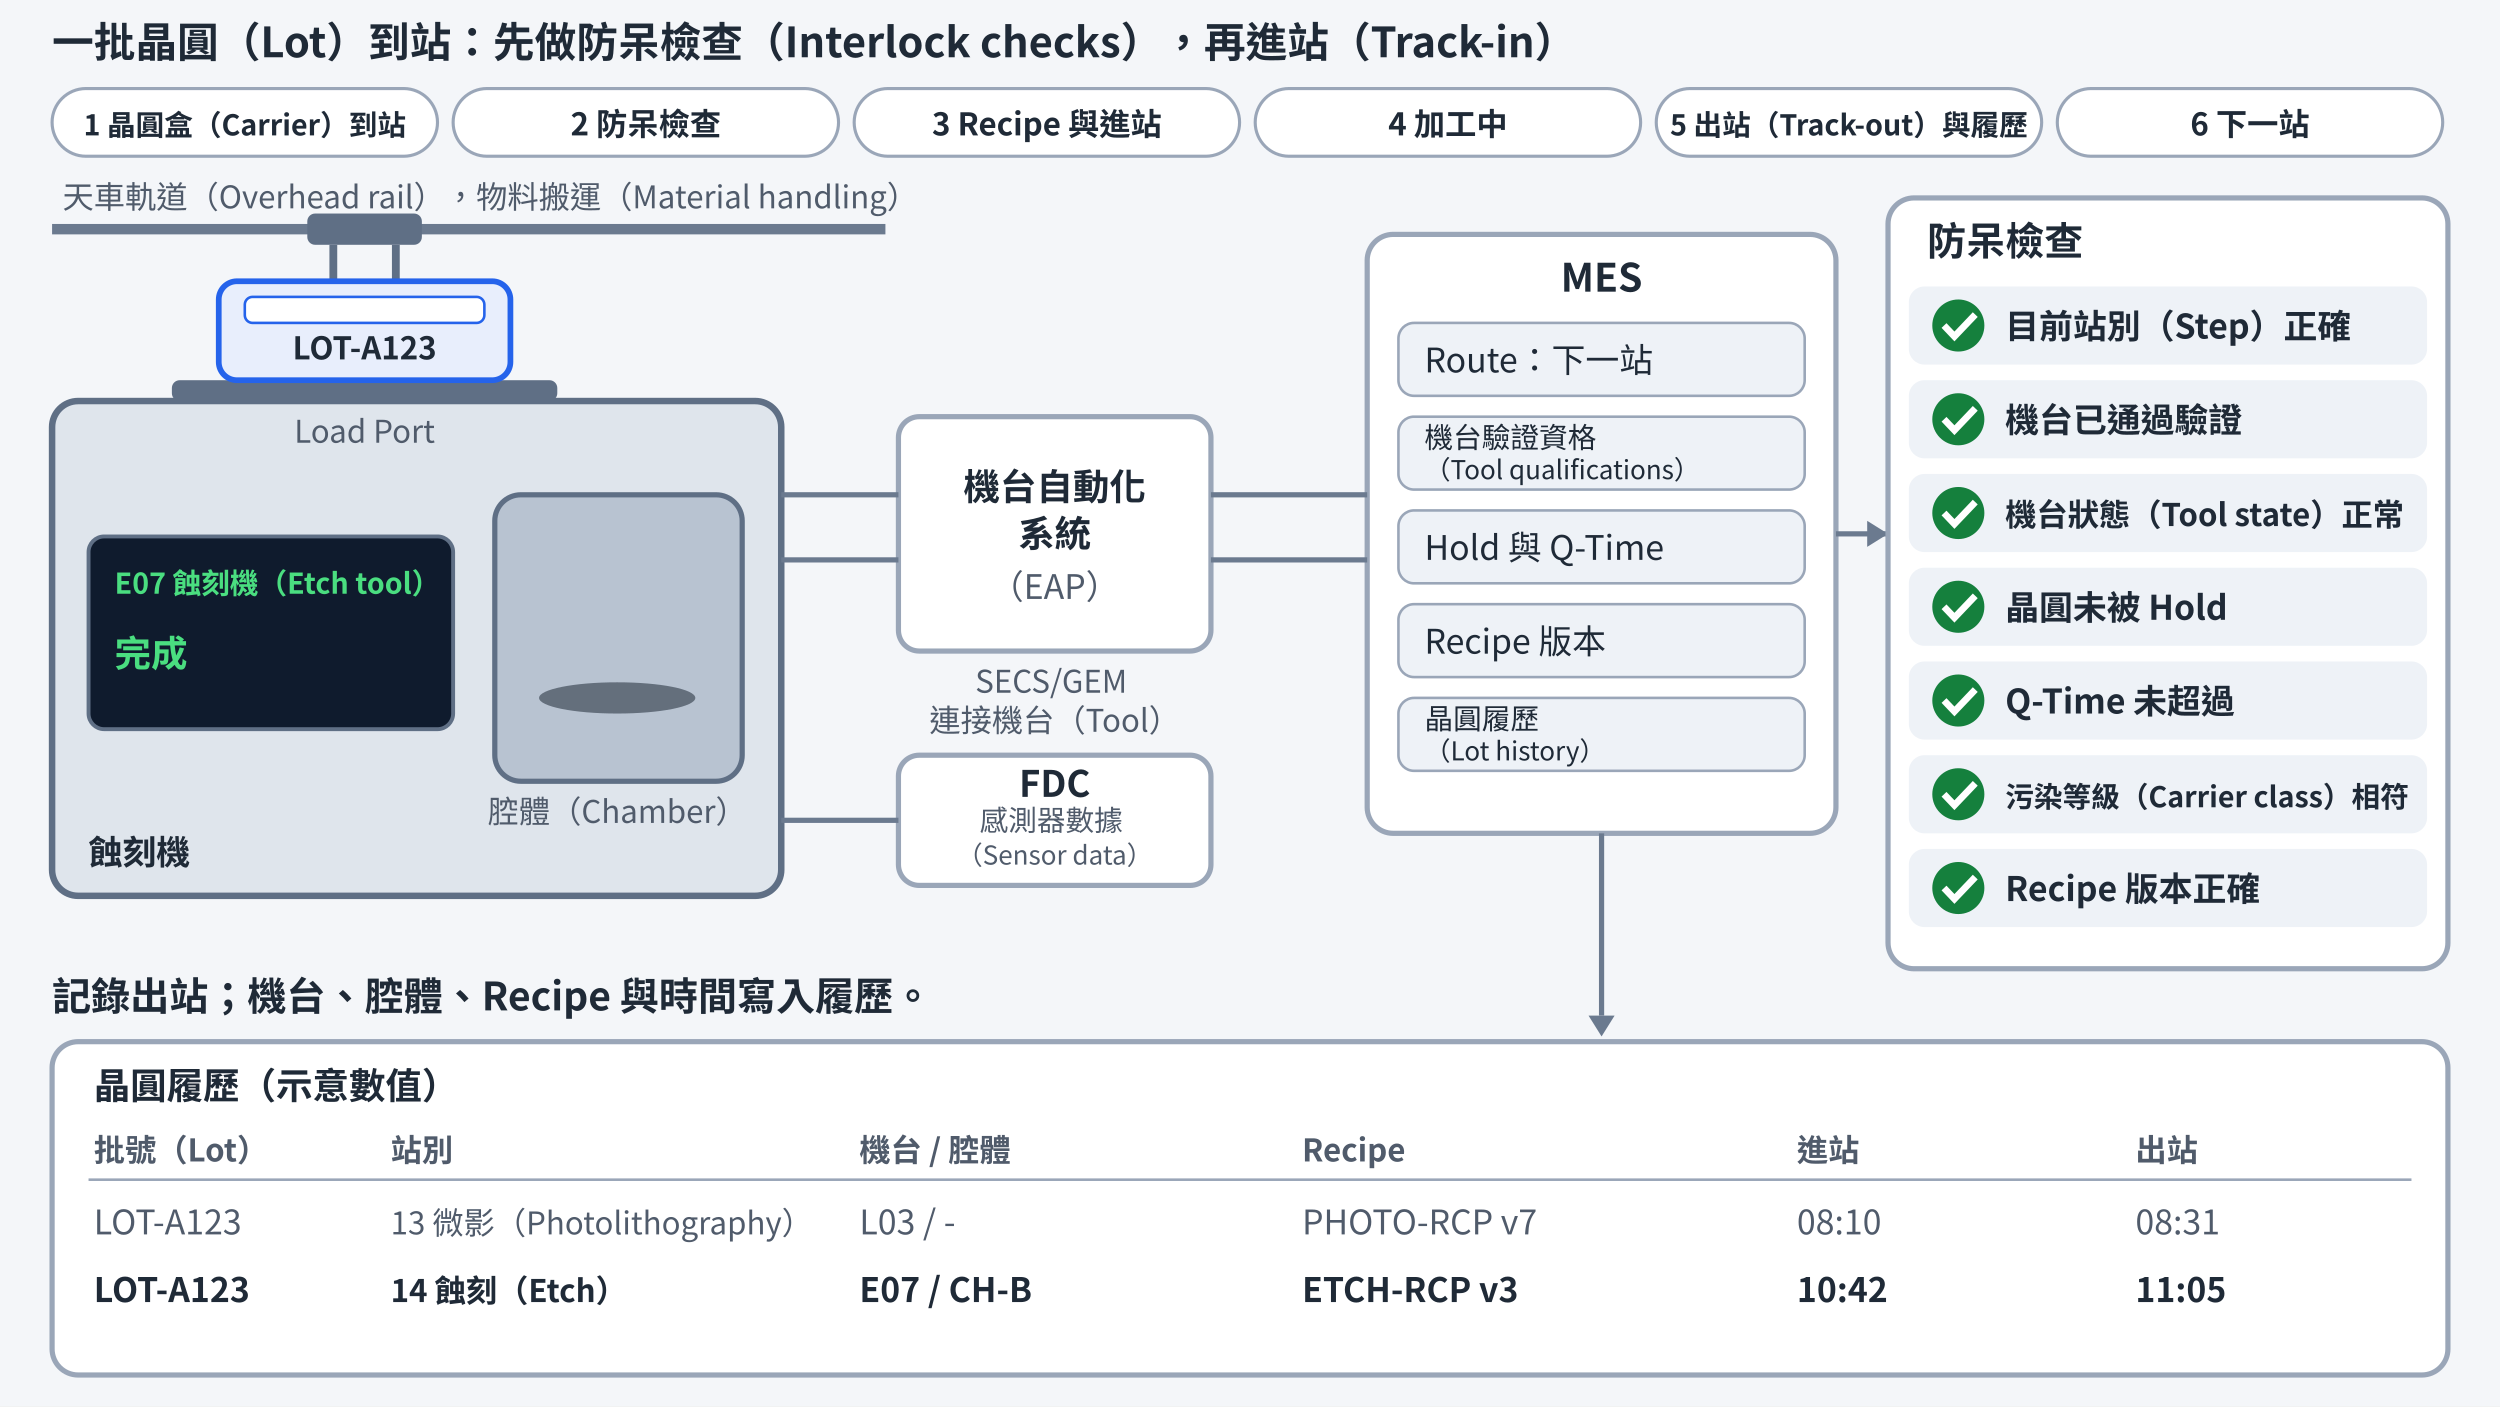
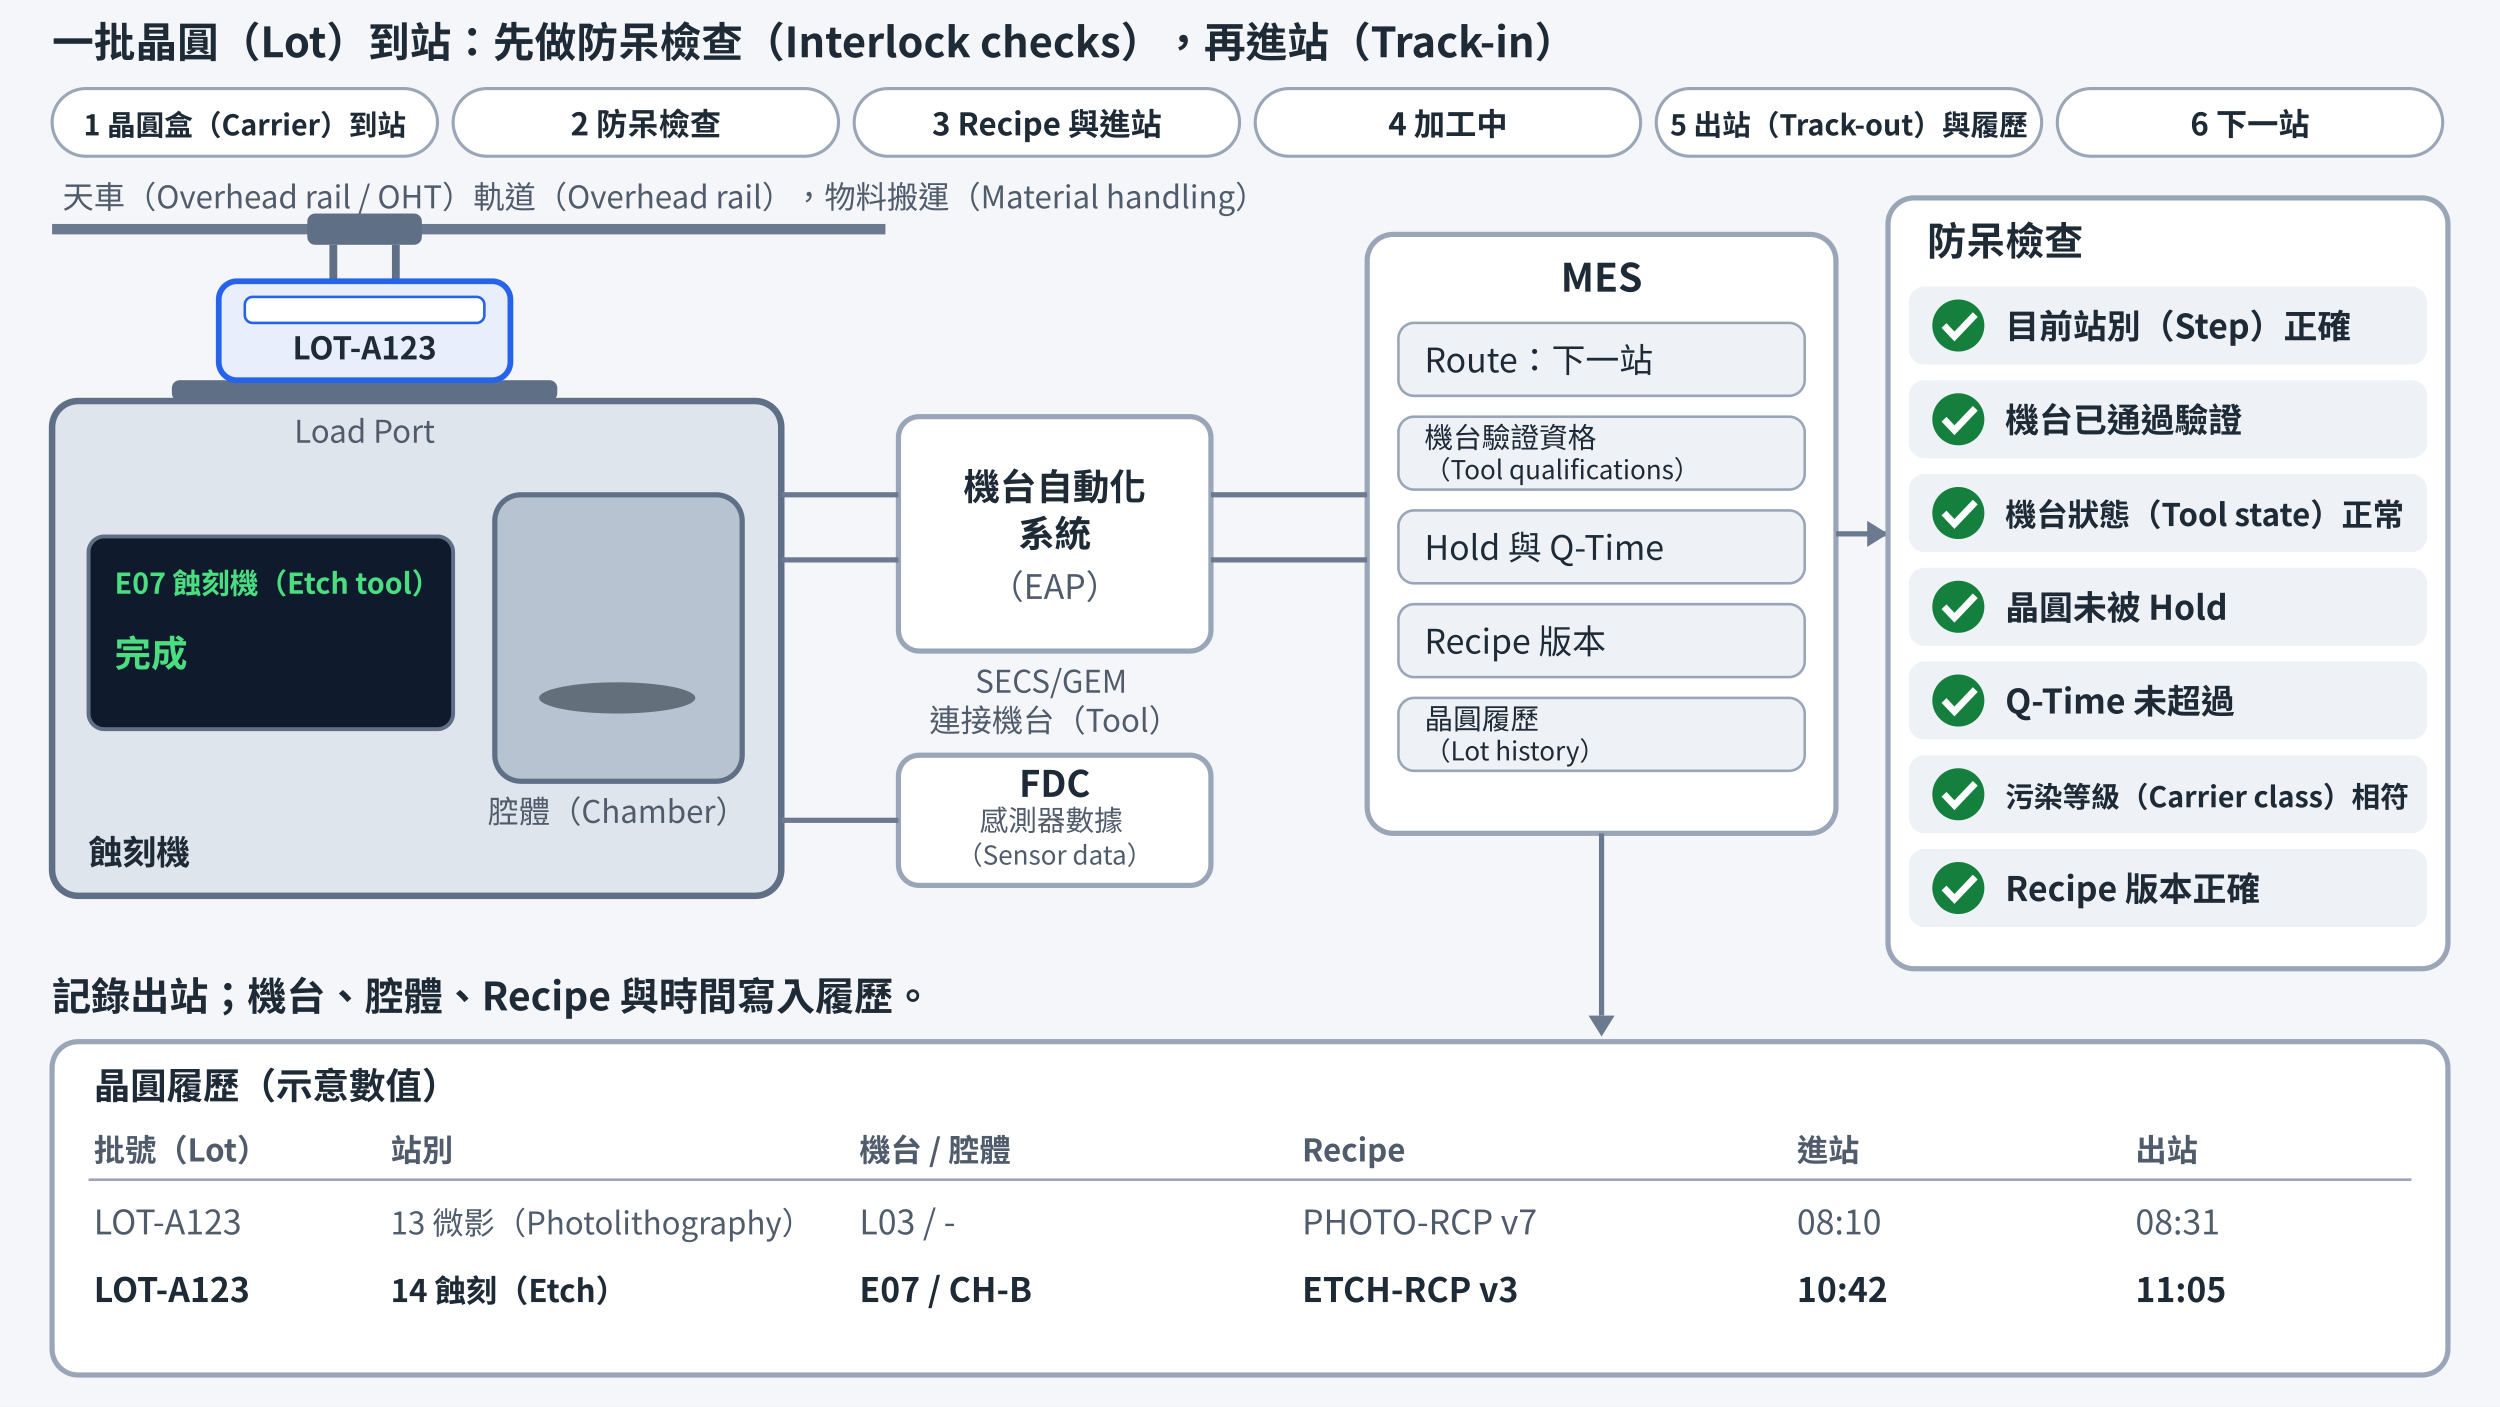
<svg xmlns="http://www.w3.org/2000/svg" xml:lang="zh-Hant-TW" viewBox="0 0 960 540" width="960" height="540" role="img" aria-labelledby="ttl dsc">
  <style>@keyframes hlchip0{0.000%{opacity:1.000}0.857%{opacity:1.000}10.714%{opacity:1.000}11.571%{opacity:0.000}92.857%{opacity:0.000}93.714%{opacity:1.000}100.000%{opacity:1.000}}.an_hlchip0{animation:hlchip0 14s linear infinite}@keyframes hlchip1{0.000%{opacity:0.000}10.714%{opacity:0.000}11.571%{opacity:1.000}46.429%{opacity:1.000}47.286%{opacity:0.000}100.000%{opacity:0.000}}.an_hlchip1{animation:hlchip1 14s linear infinite}@keyframes hlchip2{0.000%{opacity:0.000}46.429%{opacity:0.000}47.286%{opacity:1.000}55.714%{opacity:1.000}56.571%{opacity:0.000}100.000%{opacity:0.000}}.an_hlchip2{animation:hlchip2 14s linear infinite}@keyframes hlchip3{0.000%{opacity:0.000}55.714%{opacity:0.000}56.571%{opacity:1.000}74.286%{opacity:1.000}75.143%{opacity:0.000}100.000%{opacity:0.000}}.an_hlchip3{animation:hlchip3 14s linear infinite}@keyframes hlchip4{0.000%{opacity:0.000}74.286%{opacity:0.000}75.143%{opacity:1.000}84.286%{opacity:1.000}85.143%{opacity:0.000}100.000%{opacity:0.000}}.an_hlchip4{animation:hlchip4 14s linear infinite}@keyframes hlchip5{0.000%{opacity:0.000}84.286%{opacity:0.000}85.143%{opacity:1.000}92.857%{opacity:1.000}93.714%{opacity:0.000}100.000%{opacity:0.000}}.an_hlchip5{animation:hlchip5 14s linear infinite}@keyframes st0{0.000%{opacity:1.000}0.857%{opacity:1.000}10.714%{opacity:1.000}11.571%{opacity:0.000}92.857%{opacity:0.000}93.714%{opacity:1.000}100.000%{opacity:1.000}}.an_st0{animation:st0 14s linear infinite}@keyframes st1{0.000%{opacity:0.000}10.714%{opacity:0.000}11.571%{opacity:1.000}46.429%{opacity:1.000}47.286%{opacity:0.000}100.000%{opacity:0.000}}.an_st1{animation:st1 14s linear infinite}@keyframes st2{0.000%{opacity:0.000}46.429%{opacity:0.000}47.286%{opacity:1.000}55.714%{opacity:1.000}56.571%{opacity:0.000}100.000%{opacity:0.000}}.an_st2{animation:st2 14s linear infinite}@keyframes st3{0.000%{opacity:0.000}55.714%{opacity:0.000}56.571%{opacity:1.000}74.286%{opacity:1.000}75.143%{opacity:0.000}100.000%{opacity:0.000}}.an_st3{animation:st3 14s linear infinite}@keyframes st4{0.000%{opacity:0.000}74.286%{opacity:0.000}75.143%{opacity:1.000}92.857%{opacity:1.000}93.714%{opacity:0.000}100.000%{opacity:0.000}}.an_st4{animation:st4 14s linear infinite}@keyframes plasma{0.000%{opacity:0.000;transform:translate(0.0px,0.0px)}55.707%{opacity:0.000;transform:translate(0.0px,0.0px)}56.786%{opacity:0.750;transform:translate(0.0px,0.0px)}58.929%{opacity:0.300;transform:translate(0.0px,0.0px)}61.071%{opacity:0.750;transform:translate(0.0px,0.0px)}63.214%{opacity:0.300;transform:translate(0.0px,0.0px)}65.357%{opacity:0.750;transform:translate(0.0px,0.0px)}67.500%{opacity:0.300;transform:translate(0.0px,0.0px)}69.643%{opacity:0.750;transform:translate(0.0px,0.0px)}71.786%{opacity:0.300;transform:translate(0.0px,0.0px)}73.929%{opacity:0.750;transform:translate(0.0px,0.0px)}74.286%{opacity:0.400;transform:translate(0.0px,0.0px)}75.143%{opacity:0.000;transform:translate(0.0px,0.0px)}100.000%{opacity:0.000;transform:translate(0.0px,0.0px)}}.an_plasma{animation:plasma 14s linear infinite}@keyframes carrier{0.000%{opacity:1.000;transform:translate(0.0px,0.0px)}84.286%{opacity:1.000;transform:translate(0.0px,0.0px)}92.143%{opacity:0.000;transform:translate(230.0px,0.0px)}92.150%{opacity:0.000;transform:translate(-230.0px,0.0px)}92.857%{opacity:0.000;transform:translate(-230.0px,0.0px)}100.000%{opacity:1.000;transform:translate(0.0px,0.0px)}}.an_carrier{animation:carrier 14s linear infinite}@keyframes eapH{0.000%{opacity:0.000}10.714%{opacity:0.000}11.571%{opacity:1.000}18.571%{opacity:1.000}19.429%{opacity:0.000}46.429%{opacity:0.000}47.286%{opacity:1.000}57.143%{opacity:1.000}58.000%{opacity:0.000}74.286%{opacity:0.000}75.143%{opacity:1.000}81.429%{opacity:1.000}82.286%{opacity:0.000}100.000%{opacity:0.000}}.an_eapH{animation:eapH 14s linear infinite}@keyframes mesH{0.000%{opacity:0.000}18.571%{opacity:0.000}19.429%{opacity:1.000}46.429%{opacity:1.000}47.286%{opacity:0.000}74.286%{opacity:0.000}75.143%{opacity:1.000}85.714%{opacity:1.000}86.571%{opacity:0.000}100.000%{opacity:0.000}}.an_mesH{animation:mesH 14s linear infinite}@keyframes pk_id1{0.000%{opacity:0.000;transform:translate(0.0px,0.0px)}10.707%{opacity:0.000;transform:translate(0.0px,0.0px)}10.714%{opacity:1.000;transform:translate(0.0px,0.0px)}14.286%{opacity:1.000;transform:translate(45.0px,0.0px)}14.293%{opacity:0.000;transform:translate(45.0px,0.0px)}100.000%{opacity:0.000;transform:translate(45.0px,0.0px)}}.an_pk_id1{animation:pk_id1 14s linear infinite}@keyframes pk_id2{0.000%{opacity:0.000;transform:translate(0.0px,0.0px)}14.993%{opacity:0.000;transform:translate(0.0px,0.0px)}15.000%{opacity:1.000;transform:translate(0.0px,0.0px)}18.571%{opacity:1.000;transform:translate(60.0px,0.0px)}18.579%{opacity:0.000;transform:translate(60.0px,0.0px)}100.000%{opacity:0.000;transform:translate(60.0px,0.0px)}}.an_pk_id2{animation:pk_id2 14s linear infinite}@keyframes pk_ok1{0.000%{opacity:0.000;transform:translate(0.0px,0.0px)}46.421%{opacity:0.000;transform:translate(0.0px,0.0px)}46.429%{opacity:1.000;transform:translate(0.0px,0.0px)}50.000%{opacity:1.000;transform:translate(-60.0px,0.0px)}50.007%{opacity:0.000;transform:translate(-60.0px,0.0px)}100.000%{opacity:0.000;transform:translate(-60.0px,0.0px)}}.an_pk_ok1{animation:pk_ok1 14s linear infinite}@keyframes pk_rec{0.000%{opacity:0.000;transform:translate(0.0px,0.0px)}49.993%{opacity:0.000;transform:translate(0.0px,0.0px)}50.000%{opacity:1.000;transform:translate(0.0px,0.0px)}55.000%{opacity:1.000;transform:translate(-45.0px,0.0px)}55.007%{opacity:0.000;transform:translate(-45.0px,0.0px)}100.000%{opacity:0.000;transform:translate(-45.0px,0.0px)}}.an_pk_rec{animation:pk_rec 14s linear infinite}@keyframes pk_out1{0.000%{opacity:0.000;transform:translate(0.0px,0.0px)}74.279%{opacity:0.000;transform:translate(0.0px,0.0px)}74.286%{opacity:1.000;transform:translate(0.0px,0.0px)}77.857%{opacity:1.000;transform:translate(45.0px,0.0px)}77.864%{opacity:0.000;transform:translate(45.0px,0.0px)}100.000%{opacity:0.000;transform:translate(45.0px,0.0px)}}.an_pk_out1{animation:pk_out1 14s linear infinite}@keyframes pk_out2{0.000%{opacity:0.000;transform:translate(0.0px,0.0px)}77.850%{opacity:0.000;transform:translate(0.0px,0.0px)}77.857%{opacity:1.000;transform:translate(0.0px,0.0px)}81.429%{opacity:1.000;transform:translate(60.0px,0.0px)}81.436%{opacity:0.000;transform:translate(60.0px,0.0px)}100.000%{opacity:0.000;transform:translate(60.0px,0.0px)}}.an_pk_out2{animation:pk_out2 14s linear infinite}@keyframes pk_hist{0.000%{opacity:0.000;transform:translate(0.0px,0.0px)}78.564%{opacity:0.000;transform:translate(0.0px,0.0px)}78.571%{opacity:1.000;transform:translate(0.0px,0.0px)}83.571%{opacity:1.000;transform:translate(0.0px,66.0px)}83.579%{opacity:0.000;transform:translate(0.0px,66.0px)}100.000%{opacity:0.000;transform:translate(0.0px,66.0px)}}.an_pk_hist{animation:pk_hist 14s linear infinite}@keyframes pk_fdc{0.000%{opacity:0.000;transform:translate(0.0px,0.0px)}55.707%{opacity:0.000;transform:translate(0.0px,0.0px)}55.714%{opacity:1.000;transform:translate(0.0px,0.0px)}60.000%{opacity:1.000;transform:translate(45.0px,0.0px)}60.007%{opacity:0.000;transform:translate(45.0px,0.0px)}60.350%{opacity:0.000;transform:translate(0.0px,0.0px)}60.357%{opacity:1.000;transform:translate(0.0px,0.0px)}64.643%{opacity:1.000;transform:translate(45.0px,0.0px)}64.650%{opacity:0.000;transform:translate(45.0px,0.0px)}64.993%{opacity:0.000;transform:translate(0.0px,0.0px)}65.000%{opacity:1.000;transform:translate(0.0px,0.0px)}69.286%{opacity:1.000;transform:translate(45.0px,0.0px)}69.293%{opacity:0.000;transform:translate(45.0px,0.0px)}69.636%{opacity:0.000;transform:translate(0.0px,0.0px)}69.643%{opacity:1.000;transform:translate(0.0px,0.0px)}73.929%{opacity:1.000;transform:translate(45.0px,0.0px)}73.936%{opacity:0.000;transform:translate(45.0px,0.0px)}74.279%{opacity:0.000;transform:translate(0.0px,0.0px)}74.286%{opacity:0.000;transform:translate(0.0px,0.0px)}100.000%{opacity:0.000;transform:translate(0.0px,0.0px)}}.an_pk_fdc{animation:pk_fdc 14s linear infinite}@keyframes pend0{0.000%{opacity:0.000}10.714%{opacity:0.000}11.571%{opacity:1.000}21.571%{opacity:1.000}22.429%{opacity:0.000}100.000%{opacity:0.000}}.an_pend0{animation:pend0 14s linear infinite}@keyframes hi0{0.000%{opacity:0.000}18.571%{opacity:0.000}19.429%{opacity:1.000}22.143%{opacity:1.000}23.000%{opacity:0.000}100.000%{opacity:0.000}}.an_hi0{animation:hi0 14s linear infinite}@keyframes pend1{0.000%{opacity:0.000}10.714%{opacity:0.000}11.571%{opacity:1.000}25.500%{opacity:1.000}26.357%{opacity:0.000}100.000%{opacity:0.000}}.an_pend1{animation:pend1 14s linear infinite}@keyframes hi1{0.000%{opacity:0.000}22.500%{opacity:0.000}23.357%{opacity:1.000}26.071%{opacity:1.000}26.929%{opacity:0.000}100.000%{opacity:0.000}}.an_hi1{animation:hi1 14s linear infinite}@keyframes pend2{0.000%{opacity:0.000}10.714%{opacity:0.000}11.571%{opacity:1.000}29.429%{opacity:1.000}30.286%{opacity:0.000}100.000%{opacity:0.000}}.an_pend2{animation:pend2 14s linear infinite}@keyframes hi2{0.000%{opacity:0.000}26.429%{opacity:0.000}27.286%{opacity:1.000}30.000%{opacity:1.000}30.857%{opacity:0.000}100.000%{opacity:0.000}}.an_hi2{animation:hi2 14s linear infinite}@keyframes pend3{0.000%{opacity:0.000}10.714%{opacity:0.000}11.571%{opacity:1.000}33.357%{opacity:1.000}34.214%{opacity:0.000}100.000%{opacity:0.000}}.an_pend3{animation:pend3 14s linear infinite}@keyframes hi3{0.000%{opacity:0.000}30.357%{opacity:0.000}31.214%{opacity:1.000}33.929%{opacity:1.000}34.786%{opacity:0.000}100.000%{opacity:0.000}}.an_hi3{animation:hi3 14s linear infinite}@keyframes pend4{0.000%{opacity:0.000}10.714%{opacity:0.000}11.571%{opacity:1.000}37.286%{opacity:1.000}38.143%{opacity:0.000}100.000%{opacity:0.000}}.an_pend4{animation:pend4 14s linear infinite}@keyframes hi4{0.000%{opacity:0.000}34.286%{opacity:0.000}35.143%{opacity:1.000}37.857%{opacity:1.000}38.714%{opacity:0.000}100.000%{opacity:0.000}}.an_hi4{animation:hi4 14s linear infinite}@keyframes pend5{0.000%{opacity:0.000}10.714%{opacity:0.000}11.571%{opacity:1.000}41.214%{opacity:1.000}42.071%{opacity:0.000}100.000%{opacity:0.000}}.an_pend5{animation:pend5 14s linear infinite}@keyframes hi5{0.000%{opacity:0.000}38.214%{opacity:0.000}39.071%{opacity:1.000}41.786%{opacity:1.000}42.643%{opacity:0.000}100.000%{opacity:0.000}}.an_hi5{animation:hi5 14s linear infinite}@keyframes pend6{0.000%{opacity:0.000}10.714%{opacity:0.000}11.571%{opacity:1.000}45.143%{opacity:1.000}46.000%{opacity:0.000}100.000%{opacity:0.000}}.an_pend6{animation:pend6 14s linear infinite}@keyframes hi6{0.000%{opacity:0.000}42.143%{opacity:0.000}43.000%{opacity:1.000}45.714%{opacity:1.000}46.571%{opacity:0.000}100.000%{opacity:0.000}}.an_hi6{animation:hi6 14s linear infinite}@keyframes histA{0.000%{opacity:1.000}0.857%{opacity:1.000}10.000%{opacity:1.000}10.857%{opacity:0.000}50.000%{opacity:0.000}50.857%{opacity:1.000}100.000%{opacity:1.000}}.an_histA{animation:histA 14s linear infinite}@keyframes histB{0.000%{opacity:1.000}0.857%{opacity:1.000}10.000%{opacity:1.000}10.857%{opacity:0.000}83.571%{opacity:0.000}84.429%{opacity:1.000}100.000%{opacity:1.000}}.an_histB{animation:histB 14s linear infinite}@keyframes histHL{0.000%{opacity:0.000}50.000%{opacity:0.000}50.857%{opacity:1.000}55.714%{opacity:1.000}56.571%{opacity:0.000}83.571%{opacity:0.000}84.429%{opacity:1.000}90.000%{opacity:1.000}90.857%{opacity:0.000}100.000%{opacity:0.000}}.an_histHL{animation:histHL 14s linear infinite}@keyframes cap0{0.000%{opacity:1.000}0.857%{opacity:1.000}10.714%{opacity:1.000}11.571%{opacity:0.000}92.857%{opacity:0.000}93.714%{opacity:1.000}100.000%{opacity:1.000}}.an_cap0{animation:cap0 14s linear infinite}@keyframes cap1{0.000%{opacity:0.000}10.714%{opacity:0.000}11.571%{opacity:1.000}18.571%{opacity:1.000}19.429%{opacity:0.000}100.000%{opacity:0.000}}.an_cap1{animation:cap1 14s linear infinite}@keyframes cap2{0.000%{opacity:0.000}18.571%{opacity:0.000}19.429%{opacity:1.000}46.429%{opacity:1.000}47.286%{opacity:0.000}100.000%{opacity:0.000}}.an_cap2{animation:cap2 14s linear infinite}@keyframes cap3{0.000%{opacity:0.000}46.429%{opacity:0.000}47.286%{opacity:1.000}55.714%{opacity:1.000}56.571%{opacity:0.000}100.000%{opacity:0.000}}.an_cap3{animation:cap3 14s linear infinite}@keyframes cap4{0.000%{opacity:0.000}55.714%{opacity:0.000}56.571%{opacity:1.000}74.286%{opacity:1.000}75.143%{opacity:0.000}100.000%{opacity:0.000}}.an_cap4{animation:cap4 14s linear infinite}@keyframes cap5{0.000%{opacity:0.000}74.286%{opacity:0.000}75.143%{opacity:1.000}84.286%{opacity:1.000}85.143%{opacity:0.000}100.000%{opacity:0.000}}.an_cap5{animation:cap5 14s linear infinite}@keyframes cap6{0.000%{opacity:0.000}84.286%{opacity:0.000}85.143%{opacity:1.000}92.857%{opacity:1.000}93.714%{opacity:0.000}100.000%{opacity:0.000}}.an_cap6{animation:cap6 14s linear infinite}@media (prefers-reduced-motion:reduce){*{animation:none !important}}</style>
  <rect id="bgrect" style="fill:#f4f6f9" x="0" y="0" width="960" height="540" rx="0" />
  <text id="t_title" style="fill:#1f2a37;font-size:16px;font-weight:700;font-family:'Noto Sans TC','PingFang TC','Microsoft JhengHei','Noto Sans CJK TC',system-ui,-apple-system,'Segoe UI',Roboto,sans-serif" x="20" y="22" text-anchor="start">一批晶圓（Lot）到站：先做防呆檢查（Interlock checks），再進站（Track-in）</text>
  <rect id="chip0" style="fill:#ffffff;stroke:#9aa6b8;stroke-width:1.2" x="20" y="34" width="148" height="26" rx="13" />
  <rect id="chipH0" class="an_hlchip0" style="fill:#dbe7ff;stroke:#2563eb;stroke-width:2;opacity:0" x="20" y="34" width="148" height="26" rx="13" />
  <text id="chipT0" style="fill:#1f2a37;font-size:11px;font-weight:600;font-family:'Noto Sans TC','PingFang TC','Microsoft JhengHei','Noto Sans CJK TC',system-ui,-apple-system,'Segoe UI',Roboto,sans-serif" x="94" y="52" text-anchor="middle">1  晶圓盒（Carrier）到站</text>
  <rect id="chip1" style="fill:#ffffff;stroke:#9aa6b8;stroke-width:1.2" x="174" y="34" width="148" height="26" rx="13" />
  <rect id="chipH1" class="an_hlchip1" style="fill:#dbe7ff;stroke:#2563eb;stroke-width:2;opacity:0" x="174" y="34" width="148" height="26" rx="13" />
  <text id="chipT1" style="fill:#1f2a37;font-size:12px;font-weight:600;font-family:'Noto Sans TC','PingFang TC','Microsoft JhengHei','Noto Sans CJK TC',system-ui,-apple-system,'Segoe UI',Roboto,sans-serif" x="248" y="52" text-anchor="middle">2  防呆檢查</text>
  <rect id="chip2" style="fill:#ffffff;stroke:#9aa6b8;stroke-width:1.2" x="328" y="34" width="148" height="26" rx="13" />
  <rect id="chipH2" class="an_hlchip2" style="fill:#dbe7ff;stroke:#2563eb;stroke-width:2;opacity:0" x="328" y="34" width="148" height="26" rx="13" />
  <text id="chipT2" style="fill:#1f2a37;font-size:12px;font-weight:600;font-family:'Noto Sans TC','PingFang TC','Microsoft JhengHei','Noto Sans CJK TC',system-ui,-apple-system,'Segoe UI',Roboto,sans-serif" x="402" y="52" text-anchor="middle">3  Recipe 與進站</text>
  <rect id="chip3" style="fill:#ffffff;stroke:#9aa6b8;stroke-width:1.2" x="482" y="34" width="148" height="26" rx="13" />
  <rect id="chipH3" class="an_hlchip3" style="fill:#dbe7ff;stroke:#2563eb;stroke-width:2;opacity:0" x="482" y="34" width="148" height="26" rx="13" />
  <text id="chipT3" style="fill:#1f2a37;font-size:12px;font-weight:600;font-family:'Noto Sans TC','PingFang TC','Microsoft JhengHei','Noto Sans CJK TC',system-ui,-apple-system,'Segoe UI',Roboto,sans-serif" x="556" y="52" text-anchor="middle">4  加工中</text>
  <rect id="chip4" style="fill:#ffffff;stroke:#9aa6b8;stroke-width:1.2" x="636" y="34" width="148" height="26" rx="13" />
  <rect id="chipH4" class="an_hlchip4" style="fill:#dbe7ff;stroke:#2563eb;stroke-width:2;opacity:0" x="636" y="34" width="148" height="26" rx="13" />
  <text id="chipT4" style="fill:#1f2a37;font-size:11px;font-weight:600;font-family:'Noto Sans TC','PingFang TC','Microsoft JhengHei','Noto Sans CJK TC',system-ui,-apple-system,'Segoe UI',Roboto,sans-serif" x="710" y="52" text-anchor="middle">5  出站（Track-out）與履歷</text>
  <rect id="chip5" style="fill:#ffffff;stroke:#9aa6b8;stroke-width:1.2" x="790" y="34" width="148" height="26" rx="13" />
  <rect id="chipH5" class="an_hlchip5" style="fill:#dbe7ff;stroke:#2563eb;stroke-width:2;opacity:0" x="790" y="34" width="148" height="26" rx="13" />
  <text id="chipT5" style="fill:#1f2a37;font-size:12px;font-weight:600;font-family:'Noto Sans TC','PingFang TC','Microsoft JhengHei','Noto Sans CJK TC',system-ui,-apple-system,'Segoe UI',Roboto,sans-serif" x="864" y="52" text-anchor="middle">6  下一站</text>
-   <text style="fill:#505b6b;font-size:12px;font-weight:400;font-family:'Noto Sans TC','PingFang TC','Microsoft JhengHei','Noto Sans CJK TC',system-ui,-apple-system,'Segoe UI',Roboto,sans-serif" x="24" y="80" text-anchor="start">天車軌道（Overhead rail），物料搬運（Material handling）</text>
+   <text style="fill:#505b6b;font-size:12px;font-weight:400;font-family:'Noto Sans TC','PingFang TC','Microsoft JhengHei','Noto Sans CJK TC',system-ui,-apple-system,'Segoe UI',Roboto,sans-serif" x="24" y="80" text-anchor="start">天車（Overhead rail / OHT）軌道（Overhead rail），物料搬運（Material handling）</text>
  <line style="stroke:#6b7a8f;stroke-width:4" x1="20" y1="88" x2="340" y2="88" />
  <rect id="toolbody" style="fill:#dfe5ec;stroke:#5f6f85;stroke-width:2.5" x="20" y="154" width="280" height="190" rx="10" />
  <rect style="fill:#5f6f85" x="66" y="146" width="148" height="8" rx="3" />
  <text style="fill:#505b6b;font-size:12px;font-weight:400;font-family:'Noto Sans TC','PingFang TC','Microsoft JhengHei','Noto Sans CJK TC',system-ui,-apple-system,'Segoe UI',Roboto,sans-serif" x="140" y="170" text-anchor="middle">Load Port</text>
  <rect style="fill:#0f1b2d;stroke:#5f6f85;stroke-width:1.5" x="34" y="206" width="140" height="74" rx="6" />
  <text style="fill:#4ade80;font-size:11px;font-weight:700;font-family:'Noto Sans TC','PingFang TC','Microsoft JhengHei','Noto Sans CJK TC',ui-monospace,Menlo,Consolas,monospace,sans-serif" x="44" y="228" text-anchor="start">E07  蝕刻機（Etch tool）</text>
  <text id="st0" class="an_st0" style="fill:#4ade80;font-size:14px;font-weight:700;font-family:'Noto Sans TC','PingFang TC','Microsoft JhengHei','Noto Sans CJK TC',ui-monospace,Menlo,Consolas,monospace,sans-serif;opacity:0" x="44" y="256" text-anchor="start">讀取編號</text>
  <text id="st1" class="an_st1" style="fill:#4ade80;font-size:14px;font-weight:700;font-family:'Noto Sans TC','PingFang TC','Microsoft JhengHei','Noto Sans CJK TC',ui-monospace,Menlo,Consolas,monospace,sans-serif;opacity:0" x="44" y="256" text-anchor="start">等待 MES</text>
  <text id="st2" class="an_st2" style="fill:#4ade80;font-size:14px;font-weight:700;font-family:'Noto Sans TC','PingFang TC','Microsoft JhengHei','Noto Sans CJK TC',ui-monospace,Menlo,Consolas,monospace,sans-serif;opacity:0" x="44" y="256" text-anchor="start">載入 Recipe</text>
  <text id="st3" class="an_st3" style="fill:#4ade80;font-size:14px;font-weight:700;font-family:'Noto Sans TC','PingFang TC','Microsoft JhengHei','Noto Sans CJK TC',ui-monospace,Menlo,Consolas,monospace,sans-serif;opacity:0" x="44" y="256" text-anchor="start">加工中</text>
  <text id="st4" class="an_st4" style="fill:#4ade80;font-size:14px;font-weight:700;font-family:'Noto Sans TC','PingFang TC','Microsoft JhengHei','Noto Sans CJK TC',ui-monospace,Menlo,Consolas,monospace,sans-serif;opacity:1" x="44" y="256" text-anchor="start">完成</text>
  <rect id="chamber" style="fill:#b8c3d1;stroke:#5f6f85;stroke-width:2" x="190" y="190" width="95" height="110" rx="10" />
  <ellipse id="plasma" class="an_plasma" style="fill:#a855f7;opacity:0" cx="237" cy="238" rx="36" ry="32" />
  <ellipse style="fill:#1f2a37;opacity:0.55" cx="237" cy="268" rx="30" ry="6" />
  <text style="fill:#505b6b;font-size:12px;font-weight:400;font-family:'Noto Sans TC','PingFang TC','Microsoft JhengHei','Noto Sans CJK TC',system-ui,-apple-system,'Segoe UI',Roboto,sans-serif" x="237" y="316" text-anchor="middle">腔體（Chamber）</text>
  <text style="fill:#1f2a37;font-size:13px;font-weight:700;font-family:'Noto Sans TC','PingFang TC','Microsoft JhengHei','Noto Sans CJK TC',system-ui,-apple-system,'Segoe UI',Roboto,sans-serif" x="34" y="332" text-anchor="start">蝕刻機</text>
  <g id="carrier" class="an_carrier">
    <rect style="fill:#5f6f85" x="118" y="82" width="44" height="12" rx="3" />
    <line style="stroke:#5f6f85;stroke-width:3" x1="128" y1="94" x2="128" y2="108" />
    <line style="stroke:#5f6f85;stroke-width:3" x1="152" y1="94" x2="152" y2="108" />
    <rect style="fill:#e8eefc;stroke:#2563eb;stroke-width:2.2" x="84" y="108" width="112" height="38" rx="7" />
    <rect style="fill:#ffffff;stroke:#2563eb;stroke-width:1" x="94" y="114" width="92" height="10" rx="3" />
    <text style="fill:#1f2a37;font-size:12px;font-weight:700;font-family:'Noto Sans TC','PingFang TC','Microsoft JhengHei','Noto Sans CJK TC',system-ui,-apple-system,'Segoe UI',Roboto,sans-serif" x="140" y="138" text-anchor="middle">LOT-A123</text>
  </g>
  <rect id="eapbox" style="fill:#ffffff;stroke:#9aa6b8;stroke-width:2" x="345" y="160" width="120" height="90" rx="8" />
  <rect id="eapH" class="an_eapH" style="fill:none;stroke:#2563eb;stroke-width:3.5;opacity:0" x="345" y="160" width="120" height="90" rx="8" />
  <text style="fill:#1f2a37;font-size:14px;font-weight:700;font-family:'Noto Sans TC','PingFang TC','Microsoft JhengHei','Noto Sans CJK TC',system-ui,-apple-system,'Segoe UI',Roboto,sans-serif" x="405" y="192" text-anchor="middle">機台自動化</text>
  <text style="fill:#1f2a37;font-size:14px;font-weight:700;font-family:'Noto Sans TC','PingFang TC','Microsoft JhengHei','Noto Sans CJK TC',system-ui,-apple-system,'Segoe UI',Roboto,sans-serif" x="405" y="210" text-anchor="middle">系統</text>
  <text style="fill:#505b6b;font-size:13px;font-weight:400;font-family:'Noto Sans TC','PingFang TC','Microsoft JhengHei','Noto Sans CJK TC',system-ui,-apple-system,'Segoe UI',Roboto,sans-serif" x="405" y="230" text-anchor="middle">（EAP）</text>
  <text style="fill:#505b6b;font-size:12px;font-weight:400;font-family:'Noto Sans TC','PingFang TC','Microsoft JhengHei','Noto Sans CJK TC',system-ui,-apple-system,'Segoe UI',Roboto,sans-serif" x="405" y="268" text-anchor="middle">
    <tspan x="405" y="266">SECS/GEM</tspan>
    <tspan x="405" y="281">連接機台（Tool）</tspan>
  </text>
  <rect style="fill:#ffffff;stroke:#9aa6b8;stroke-width:2" x="345" y="290" width="120" height="50" rx="8" />
  <text style="fill:#1f2a37;font-size:14px;font-weight:700;font-family:'Noto Sans TC','PingFang TC','Microsoft JhengHei','Noto Sans CJK TC',system-ui,-apple-system,'Segoe UI',Roboto,sans-serif" x="405" y="306" text-anchor="middle">FDC</text>
  <text style="fill:#505b6b;font-size:12px;font-weight:400;font-family:'Noto Sans TC','PingFang TC','Microsoft JhengHei','Noto Sans CJK TC',system-ui,-apple-system,'Segoe UI',Roboto,sans-serif" x="405" y="330" text-anchor="middle">
    <tspan x="405" y="319" style="font-size:11px">感測器數據</tspan>
    <tspan x="405" y="332" style="font-size:10px">（Sensor data）</tspan>
  </text>
  <rect id="mesbox" style="fill:#ffffff;stroke:#9aa6b8;stroke-width:2" x="525" y="90" width="180" height="230" rx="10" />
  <rect id="mesH" class="an_mesH" style="fill:none;stroke:#2563eb;stroke-width:3.5;opacity:0" x="525" y="90" width="180" height="230" rx="10" />
  <text style="fill:#1f2a37;font-size:15px;font-weight:700;font-family:'Noto Sans TC','PingFang TC','Microsoft JhengHei','Noto Sans CJK TC',system-ui,-apple-system,'Segoe UI',Roboto,sans-serif" x="615" y="112" text-anchor="middle">MES</text>
  <rect style="fill:#eef2f7;stroke:#9aa6b8;stroke-width:1" x="537" y="124" width="156" height="28" rx="6" />
  <text style="fill:#1f2a37;font-size:13px;font-weight:400;font-family:'Noto Sans TC','PingFang TC','Microsoft JhengHei','Noto Sans CJK TC',system-ui,-apple-system,'Segoe UI',Roboto,sans-serif" x="547" y="143" text-anchor="start">Route：下一站</text>
  <rect style="fill:#eef2f7;stroke:#9aa6b8;stroke-width:1" x="537" y="160" width="156" height="28" rx="6" />
  <text style="fill:#1f2a37;font-size:13px;font-weight:400;font-family:'Noto Sans TC','PingFang TC','Microsoft JhengHei','Noto Sans CJK TC',system-ui,-apple-system,'Segoe UI',Roboto,sans-serif" x="547" y="179" text-anchor="start">
    <tspan x="547" y="172" style="font-size:11px">機台驗證資格</tspan>
    <tspan x="547" y="184" style="font-size:10px">（Tool qualifications）</tspan>
  </text>
  <rect style="fill:#eef2f7;stroke:#9aa6b8;stroke-width:1" x="537" y="196" width="156" height="28" rx="6" />
  <text style="fill:#1f2a37;font-size:13px;font-weight:400;font-family:'Noto Sans TC','PingFang TC','Microsoft JhengHei','Noto Sans CJK TC',system-ui,-apple-system,'Segoe UI',Roboto,sans-serif" x="547" y="215" text-anchor="start">Hold 與 Q-Time</text>
  <rect style="fill:#eef2f7;stroke:#9aa6b8;stroke-width:1" x="537" y="232" width="156" height="28" rx="6" />
  <text style="fill:#1f2a37;font-size:13px;font-weight:400;font-family:'Noto Sans TC','PingFang TC','Microsoft JhengHei','Noto Sans CJK TC',system-ui,-apple-system,'Segoe UI',Roboto,sans-serif" x="547" y="251" text-anchor="start">Recipe 版本</text>
  <rect style="fill:#eef2f7;stroke:#9aa6b8;stroke-width:1" x="537" y="268" width="156" height="28" rx="6" />
  <text style="fill:#1f2a37;font-size:13px;font-weight:400;font-family:'Noto Sans TC','PingFang TC','Microsoft JhengHei','Noto Sans CJK TC',system-ui,-apple-system,'Segoe UI',Roboto,sans-serif" x="547" y="287" text-anchor="start">
    <tspan x="547" y="280" style="font-size:11px">晶圓履歷</tspan>
    <tspan x="547" y="292" style="font-size:10px">（Lot history）</tspan>
  </text>
  <line style="stroke:#6b7a8f;stroke-width:2" x1="300" y1="190" x2="345" y2="190" />
  <line style="stroke:#6b7a8f;stroke-width:2" x1="465" y1="190" x2="525" y2="190" />
  <line style="stroke:#6b7a8f;stroke-width:2" x1="300" y1="215" x2="345" y2="215" />
  <line style="stroke:#6b7a8f;stroke-width:2" x1="465" y1="215" x2="525" y2="215" />
  <line style="stroke:#6b7a8f;stroke-width:2" x1="300" y1="315" x2="345" y2="315" />
  <line style="stroke:#6b7a8f;stroke-width:2" x1="705" y1="205" x2="725" y2="205" />
  <polygon style="fill:#6b7a8f" points="725,205 717,200 717,210" />
  <g id="histArrow">
    <line style="stroke:#6b7a8f;stroke-width:2" x1="615" y1="320" x2="615" y2="390" />
    <polygon style="fill:#6b7a8f" points="615,398 610,390 620,390" />
  </g>
  <circle id="pk_id1" class="an_pk_id1" style="fill:#c2610c;stroke:#ffffff;stroke-width:1.5;opacity:0" cx="300" cy="190" r="7" />
  <circle id="pk_id2" class="an_pk_id2" style="fill:#c2610c;stroke:#ffffff;stroke-width:1.5;opacity:0" cx="465" cy="190" r="7" />
  <circle id="pk_ok1" class="an_pk_ok1" style="fill:#15803d;stroke:#ffffff;stroke-width:1.5;opacity:0" cx="525" cy="215" r="7" />
  <rect id="pk_rec" class="an_pk_rec" style="fill:#2563eb;stroke:#ffffff;stroke-width:1.5;opacity:0" x="338" y="208" width="14" height="14" rx="3" />
  <circle id="pk_out1" class="an_pk_out1" style="fill:#c2610c;stroke:#ffffff;stroke-width:1.5;opacity:0" cx="300" cy="190" r="7" />
  <circle id="pk_out2" class="an_pk_out2" style="fill:#c2610c;stroke:#ffffff;stroke-width:1.5;opacity:0" cx="465" cy="190" r="7" />
  <rect id="pk_hist" class="an_pk_hist" style="fill:#2563eb;stroke:#ffffff;stroke-width:1.5;opacity:0" x="608" y="315" width="14" height="14" rx="3" />
  <circle id="pk_fdc" class="an_pk_fdc" style="fill:#2563eb;stroke:#ffffff;stroke-width:1.5;opacity:0" cx="300" cy="315" r="6" />
  <rect style="fill:#ffffff;stroke:#9aa6b8;stroke-width:2" x="725" y="76" width="215" height="296" rx="10" />
  <text style="fill:#1f2a37;font-size:15px;font-weight:700;font-family:'Noto Sans TC','PingFang TC','Microsoft JhengHei','Noto Sans CJK TC',system-ui,-apple-system,'Segoe UI',Roboto,sans-serif" x="740" y="98" text-anchor="start">防呆檢查</text>
  <rect id="row0" style="fill:#eef2f7" x="733" y="110" width="199" height="30" rx="6" />
  <g id="lg0">
    <circle style="fill:#15803d" cx="752" cy="125" r="10" />
    <path style="fill:none;stroke:#ffffff;stroke-width:2.6" d="M746.5 125 l4 4.2 l8 -8.4" />
  </g>
  <g id="pend0" class="an_pend0" style="opacity:0">
    <circle style="fill:#c3cbd6" cx="752" cy="125" r="10" />
    <line style="stroke:#505b6b;stroke-width:2.4" x1="747" y1="125" x2="757" y2="125" />
  </g>
  <rect id="hi0" class="an_hi0" style="fill:none;stroke:#2563eb;stroke-width:2.5;opacity:0" x="733" y="110" width="199" height="30" rx="6" />
  <text id="lab0" style="fill:#1f2a37;font-size:13px;font-weight:600;font-family:'Noto Sans TC','PingFang TC','Microsoft JhengHei','Noto Sans CJK TC',system-ui,-apple-system,'Segoe UI',Roboto,sans-serif" x="770" y="130" text-anchor="start">目前站別（Step）正確</text>
  <rect id="row1" style="fill:#eef2f7" x="733" y="146" width="199" height="30" rx="6" />
  <g id="lg1">
    <circle style="fill:#15803d" cx="752" cy="161" r="10" />
    <path style="fill:none;stroke:#ffffff;stroke-width:2.6" d="M746.5 161 l4 4.2 l8 -8.4" />
  </g>
  <g id="pend1" class="an_pend1" style="opacity:0">
    <circle style="fill:#c3cbd6" cx="752" cy="161" r="10" />
    <line style="stroke:#505b6b;stroke-width:2.4" x1="747" y1="161" x2="757" y2="161" />
  </g>
  <rect id="hi1" class="an_hi1" style="fill:none;stroke:#2563eb;stroke-width:2.5;opacity:0" x="733" y="146" width="199" height="30" rx="6" />
  <text id="lab1" style="fill:#1f2a37;font-size:13px;font-weight:600;font-family:'Noto Sans TC','PingFang TC','Microsoft JhengHei','Noto Sans CJK TC',system-ui,-apple-system,'Segoe UI',Roboto,sans-serif" x="770" y="166" text-anchor="start">機台已通過驗證</text>
  <rect id="row2" style="fill:#eef2f7" x="733" y="182" width="199" height="30" rx="6" />
  <g id="lg2">
    <circle style="fill:#15803d" cx="752" cy="197" r="10" />
    <path style="fill:none;stroke:#ffffff;stroke-width:2.6" d="M746.5 197 l4 4.2 l8 -8.4" />
  </g>
  <g id="pend2" class="an_pend2" style="opacity:0">
    <circle style="fill:#c3cbd6" cx="752" cy="197" r="10" />
    <line style="stroke:#505b6b;stroke-width:2.4" x1="747" y1="197" x2="757" y2="197" />
  </g>
  <rect id="hi2" class="an_hi2" style="fill:none;stroke:#2563eb;stroke-width:2.5;opacity:0" x="733" y="182" width="199" height="30" rx="6" />
  <text id="lab2" style="fill:#1f2a37;font-size:12px;font-weight:600;font-family:'Noto Sans TC','PingFang TC','Microsoft JhengHei','Noto Sans CJK TC',system-ui,-apple-system,'Segoe UI',Roboto,sans-serif" x="770" y="202" text-anchor="start">機台狀態（Tool state）正常</text>
  <rect id="row3" style="fill:#eef2f7" x="733" y="218" width="199" height="30" rx="6" />
  <g id="lg3">
    <circle style="fill:#15803d" cx="752" cy="233" r="10" />
    <path style="fill:none;stroke:#ffffff;stroke-width:2.6" d="M746.5 233 l4 4.2 l8 -8.4" />
  </g>
  <g id="pend3" class="an_pend3" style="opacity:0">
    <circle style="fill:#c3cbd6" cx="752" cy="233" r="10" />
    <line style="stroke:#505b6b;stroke-width:2.4" x1="747" y1="233" x2="757" y2="233" />
  </g>
  <rect id="hi3" class="an_hi3" style="fill:none;stroke:#2563eb;stroke-width:2.5;opacity:0" x="733" y="218" width="199" height="30" rx="6" />
  <text id="lab3" style="fill:#1f2a37;font-size:13px;font-weight:600;font-family:'Noto Sans TC','PingFang TC','Microsoft JhengHei','Noto Sans CJK TC',system-ui,-apple-system,'Segoe UI',Roboto,sans-serif" x="770" y="238" text-anchor="start">晶圓未被 Hold</text>
  <rect id="row4" style="fill:#eef2f7" x="733" y="254" width="199" height="30" rx="6" />
  <g id="lg4">
    <circle style="fill:#15803d" cx="752" cy="269" r="10" />
    <path style="fill:none;stroke:#ffffff;stroke-width:2.6" d="M746.5 269 l4 4.2 l8 -8.4" />
  </g>
  <g id="pend4" class="an_pend4" style="opacity:0">
    <circle style="fill:#c3cbd6" cx="752" cy="269" r="10" />
    <line style="stroke:#505b6b;stroke-width:2.4" x1="747" y1="269" x2="757" y2="269" />
  </g>
  <rect id="hi4" class="an_hi4" style="fill:none;stroke:#2563eb;stroke-width:2.5;opacity:0" x="733" y="254" width="199" height="30" rx="6" />
  <text id="lab4" style="fill:#1f2a37;font-size:13px;font-weight:600;font-family:'Noto Sans TC','PingFang TC','Microsoft JhengHei','Noto Sans CJK TC',system-ui,-apple-system,'Segoe UI',Roboto,sans-serif" x="770" y="274" text-anchor="start">Q-Time 未超過</text>
  <rect id="row5" style="fill:#eef2f7" x="733" y="290" width="199" height="30" rx="6" />
  <g id="lg5">
    <circle style="fill:#15803d" cx="752" cy="305" r="10" />
    <path style="fill:none;stroke:#ffffff;stroke-width:2.6" d="M746.5 305 l4 4.2 l8 -8.4" />
  </g>
  <g id="pend5" class="an_pend5" style="opacity:0">
    <circle style="fill:#c3cbd6" cx="752" cy="305" r="10" />
    <line style="stroke:#505b6b;stroke-width:2.4" x1="747" y1="305" x2="757" y2="305" />
  </g>
  <rect id="hi5" class="an_hi5" style="fill:none;stroke:#2563eb;stroke-width:2.5;opacity:0" x="733" y="290" width="199" height="30" rx="6" />
  <text id="lab5" style="fill:#1f2a37;font-size:11px;font-weight:600;font-family:'Noto Sans TC','PingFang TC','Microsoft JhengHei','Noto Sans CJK TC',system-ui,-apple-system,'Segoe UI',Roboto,sans-serif" x="770" y="310" text-anchor="start">污染等級（Carrier class）相符</text>
  <rect id="row6" style="fill:#eef2f7" x="733" y="326" width="199" height="30" rx="6" />
  <g id="lg6">
    <circle style="fill:#15803d" cx="752" cy="341" r="10" />
    <path style="fill:none;stroke:#ffffff;stroke-width:2.6" d="M746.5 341 l4 4.2 l8 -8.4" />
  </g>
  <g id="pend6" class="an_pend6" style="opacity:0">
    <circle style="fill:#c3cbd6" cx="752" cy="341" r="10" />
    <line style="stroke:#505b6b;stroke-width:2.4" x1="747" y1="341" x2="757" y2="341" />
  </g>
  <rect id="hi6" class="an_hi6" style="fill:none;stroke:#2563eb;stroke-width:2.5;opacity:0" x="733" y="326" width="199" height="30" rx="6" />
  <text id="lab6" style="fill:#1f2a37;font-size:13px;font-weight:600;font-family:'Noto Sans TC','PingFang TC','Microsoft JhengHei','Noto Sans CJK TC',system-ui,-apple-system,'Segoe UI',Roboto,sans-serif" x="770" y="346" text-anchor="start">Recipe 版本正確</text>
  <rect style="fill:#ffffff;stroke:#9aa6b8;stroke-width:2" x="20" y="400" width="920" height="128" rx="10" />
  <text style="fill:#1f2a37;font-size:14px;font-weight:700;font-family:'Noto Sans TC','PingFang TC','Microsoft JhengHei','Noto Sans CJK TC',system-ui,-apple-system,'Segoe UI',Roboto,sans-serif" x="36" y="422" text-anchor="start">晶圓履歷（示意數值）</text>
  <text style="fill:#505b6b;font-size:12px;font-weight:700;font-family:'Noto Sans TC','PingFang TC','Microsoft JhengHei','Noto Sans CJK TC',system-ui,-apple-system,'Segoe UI',Roboto,sans-serif" x="36" y="446" text-anchor="start">批號（Lot）</text>
  <text style="fill:#505b6b;font-size:12px;font-weight:700;font-family:'Noto Sans TC','PingFang TC','Microsoft JhengHei','Noto Sans CJK TC',system-ui,-apple-system,'Segoe UI',Roboto,sans-serif" x="150" y="446" text-anchor="start">站別</text>
  <text style="fill:#505b6b;font-size:12px;font-weight:700;font-family:'Noto Sans TC','PingFang TC','Microsoft JhengHei','Noto Sans CJK TC',system-ui,-apple-system,'Segoe UI',Roboto,sans-serif" x="330" y="446" text-anchor="start">機台 / 腔體</text>
  <text style="fill:#505b6b;font-size:12px;font-weight:700;font-family:'Noto Sans TC','PingFang TC','Microsoft JhengHei','Noto Sans CJK TC',system-ui,-apple-system,'Segoe UI',Roboto,sans-serif" x="500" y="446" text-anchor="start">Recipe</text>
  <text style="fill:#505b6b;font-size:12px;font-weight:700;font-family:'Noto Sans TC','PingFang TC','Microsoft JhengHei','Noto Sans CJK TC',system-ui,-apple-system,'Segoe UI',Roboto,sans-serif" x="690" y="446" text-anchor="start">進站</text>
  <text style="fill:#505b6b;font-size:12px;font-weight:700;font-family:'Noto Sans TC','PingFang TC','Microsoft JhengHei','Noto Sans CJK TC',system-ui,-apple-system,'Segoe UI',Roboto,sans-serif" x="820" y="446" text-anchor="start">出站</text>
  <line style="stroke:#9aa6b8;stroke-width:1" x1="34" y1="453" x2="926" y2="453" />
  <text style="fill:#505b6b;font-size:13px;font-weight:400;font-family:'Noto Sans TC','PingFang TC','Microsoft JhengHei','Noto Sans CJK TC',system-ui,-apple-system,'Segoe UI',Roboto,sans-serif" x="36" y="474" text-anchor="start">LOT-A123</text>
  <text style="fill:#505b6b;font-size:12px;font-weight:400;font-family:'Noto Sans TC','PingFang TC','Microsoft JhengHei','Noto Sans CJK TC',system-ui,-apple-system,'Segoe UI',Roboto,sans-serif" x="150" y="474" text-anchor="start">13  微影（Photolithography）</text>
  <text style="fill:#505b6b;font-size:13px;font-weight:400;font-family:'Noto Sans TC','PingFang TC','Microsoft JhengHei','Noto Sans CJK TC',system-ui,-apple-system,'Segoe UI',Roboto,sans-serif" x="330" y="474" text-anchor="start">L03 / -</text>
  <text style="fill:#505b6b;font-size:13px;font-weight:400;font-family:'Noto Sans TC','PingFang TC','Microsoft JhengHei','Noto Sans CJK TC',system-ui,-apple-system,'Segoe UI',Roboto,sans-serif" x="500" y="474" text-anchor="start">PHOTO-RCP v7</text>
  <text style="fill:#505b6b;font-size:13px;font-weight:400;font-family:'Noto Sans TC','PingFang TC','Microsoft JhengHei','Noto Sans CJK TC',system-ui,-apple-system,'Segoe UI',Roboto,sans-serif" x="690" y="474" text-anchor="start">08:10</text>
  <text style="fill:#505b6b;font-size:13px;font-weight:400;font-family:'Noto Sans TC','PingFang TC','Microsoft JhengHei','Noto Sans CJK TC',system-ui,-apple-system,'Segoe UI',Roboto,sans-serif" x="820" y="474" text-anchor="start">08:31</text>
  <g id="histA" class="an_histA">
    <text style="fill:#1f2a37;font-size:13px;font-weight:700;font-family:'Noto Sans TC','PingFang TC','Microsoft JhengHei','Noto Sans CJK TC',system-ui,-apple-system,'Segoe UI',Roboto,sans-serif" x="36" y="500" text-anchor="start">LOT-A123</text>
    <text style="fill:#1f2a37;font-size:12px;font-weight:700;font-family:'Noto Sans TC','PingFang TC','Microsoft JhengHei','Noto Sans CJK TC',system-ui,-apple-system,'Segoe UI',Roboto,sans-serif" x="150" y="500" text-anchor="start">14  蝕刻（Etch）</text>
    <text style="fill:#1f2a37;font-size:13px;font-weight:700;font-family:'Noto Sans TC','PingFang TC','Microsoft JhengHei','Noto Sans CJK TC',system-ui,-apple-system,'Segoe UI',Roboto,sans-serif" x="330" y="500" text-anchor="start">E07 / CH-B</text>
    <text style="fill:#1f2a37;font-size:13px;font-weight:700;font-family:'Noto Sans TC','PingFang TC','Microsoft JhengHei','Noto Sans CJK TC',system-ui,-apple-system,'Segoe UI',Roboto,sans-serif" x="500" y="500" text-anchor="start">ETCH-RCP v3</text>
    <text style="fill:#1f2a37;font-size:13px;font-weight:700;font-family:'Noto Sans TC','PingFang TC','Microsoft JhengHei','Noto Sans CJK TC',system-ui,-apple-system,'Segoe UI',Roboto,sans-serif" x="690" y="500" text-anchor="start">10:42</text>
  </g>
  <g id="histB" class="an_histB">
    <text style="fill:#1f2a37;font-size:13px;font-weight:700;font-family:'Noto Sans TC','PingFang TC','Microsoft JhengHei','Noto Sans CJK TC',system-ui,-apple-system,'Segoe UI',Roboto,sans-serif" x="820" y="500" text-anchor="start">11:05</text>
  </g>
  <rect id="histHL" class="an_histHL" style="fill:none;stroke:#2563eb;stroke-width:2;opacity:0" x="30" y="482" width="900" height="24" rx="5" />
  <text id="cap0" class="an_cap0" style="fill:#1f2a37;font-size:15px;font-weight:600;font-family:'Noto Sans TC','PingFang TC','Microsoft JhengHei','Noto Sans CJK TC',system-ui,-apple-system,'Segoe UI',Roboto,sans-serif;opacity:0" x="20" y="388" text-anchor="start">晶圓盒降到 Load Port，機台讀取晶圓盒編號。</text>
  <text id="cap1" class="an_cap1" style="fill:#1f2a37;font-size:15px;font-weight:600;font-family:'Noto Sans TC','PingFang TC','Microsoft JhengHei','Noto Sans CJK TC',system-ui,-apple-system,'Segoe UI',Roboto,sans-serif;opacity:0" x="20" y="388" text-anchor="start">機台回報編號，並詢問 MES：這批晶圓可以在這台進站嗎？</text>
  <text id="cap2" class="an_cap2" style="fill:#1f2a37;font-size:15px;font-weight:600;font-family:'Noto Sans TC','PingFang TC','Microsoft JhengHei','Noto Sans CJK TC',system-ui,-apple-system,'Segoe UI',Roboto,sans-serif;opacity:0" x="20" y="388" text-anchor="start">MES 逐項執行防呆檢查，任何一項不通過，就擋下這批晶圓。</text>
  <text id="cap3" class="an_cap3" style="fill:#1f2a37;font-size:15px;font-weight:600;font-family:'Noto Sans TC','PingFang TC','Microsoft JhengHei','Noto Sans CJK TC',system-ui,-apple-system,'Segoe UI',Roboto,sans-serif;opacity:0" x="20" y="388" text-anchor="start">全部通過：記錄進站，並下載正確版本的 Recipe。</text>
  <text id="cap4" class="an_cap4" style="fill:#1f2a37;font-size:15px;font-weight:600;font-family:'Noto Sans TC','PingFang TC','Microsoft JhengHei','Noto Sans CJK TC',system-ui,-apple-system,'Segoe UI',Roboto,sans-serif;opacity:0" x="20" y="388" text-anchor="start">加工進行中，感測器數據即時送往 FDC。</text>
  <text id="cap5" class="an_cap5" style="fill:#1f2a37;font-size:15px;font-weight:600;font-family:'Noto Sans TC','PingFang TC','Microsoft JhengHei','Noto Sans CJK TC',system-ui,-apple-system,'Segoe UI',Roboto,sans-serif;opacity:1" x="20" y="388" text-anchor="start">記錄出站；機台、腔體、Recipe 與時間寫入履歷。</text>
  <text id="cap6" class="an_cap6" style="fill:#1f2a37;font-size:15px;font-weight:600;font-family:'Noto Sans TC','PingFang TC','Microsoft JhengHei','Noto Sans CJK TC',system-ui,-apple-system,'Segoe UI',Roboto,sans-serif;opacity:0" x="20" y="388" text-anchor="start">MES 指定下一站，搬運系統把晶圓盒送走。</text>
</svg>
